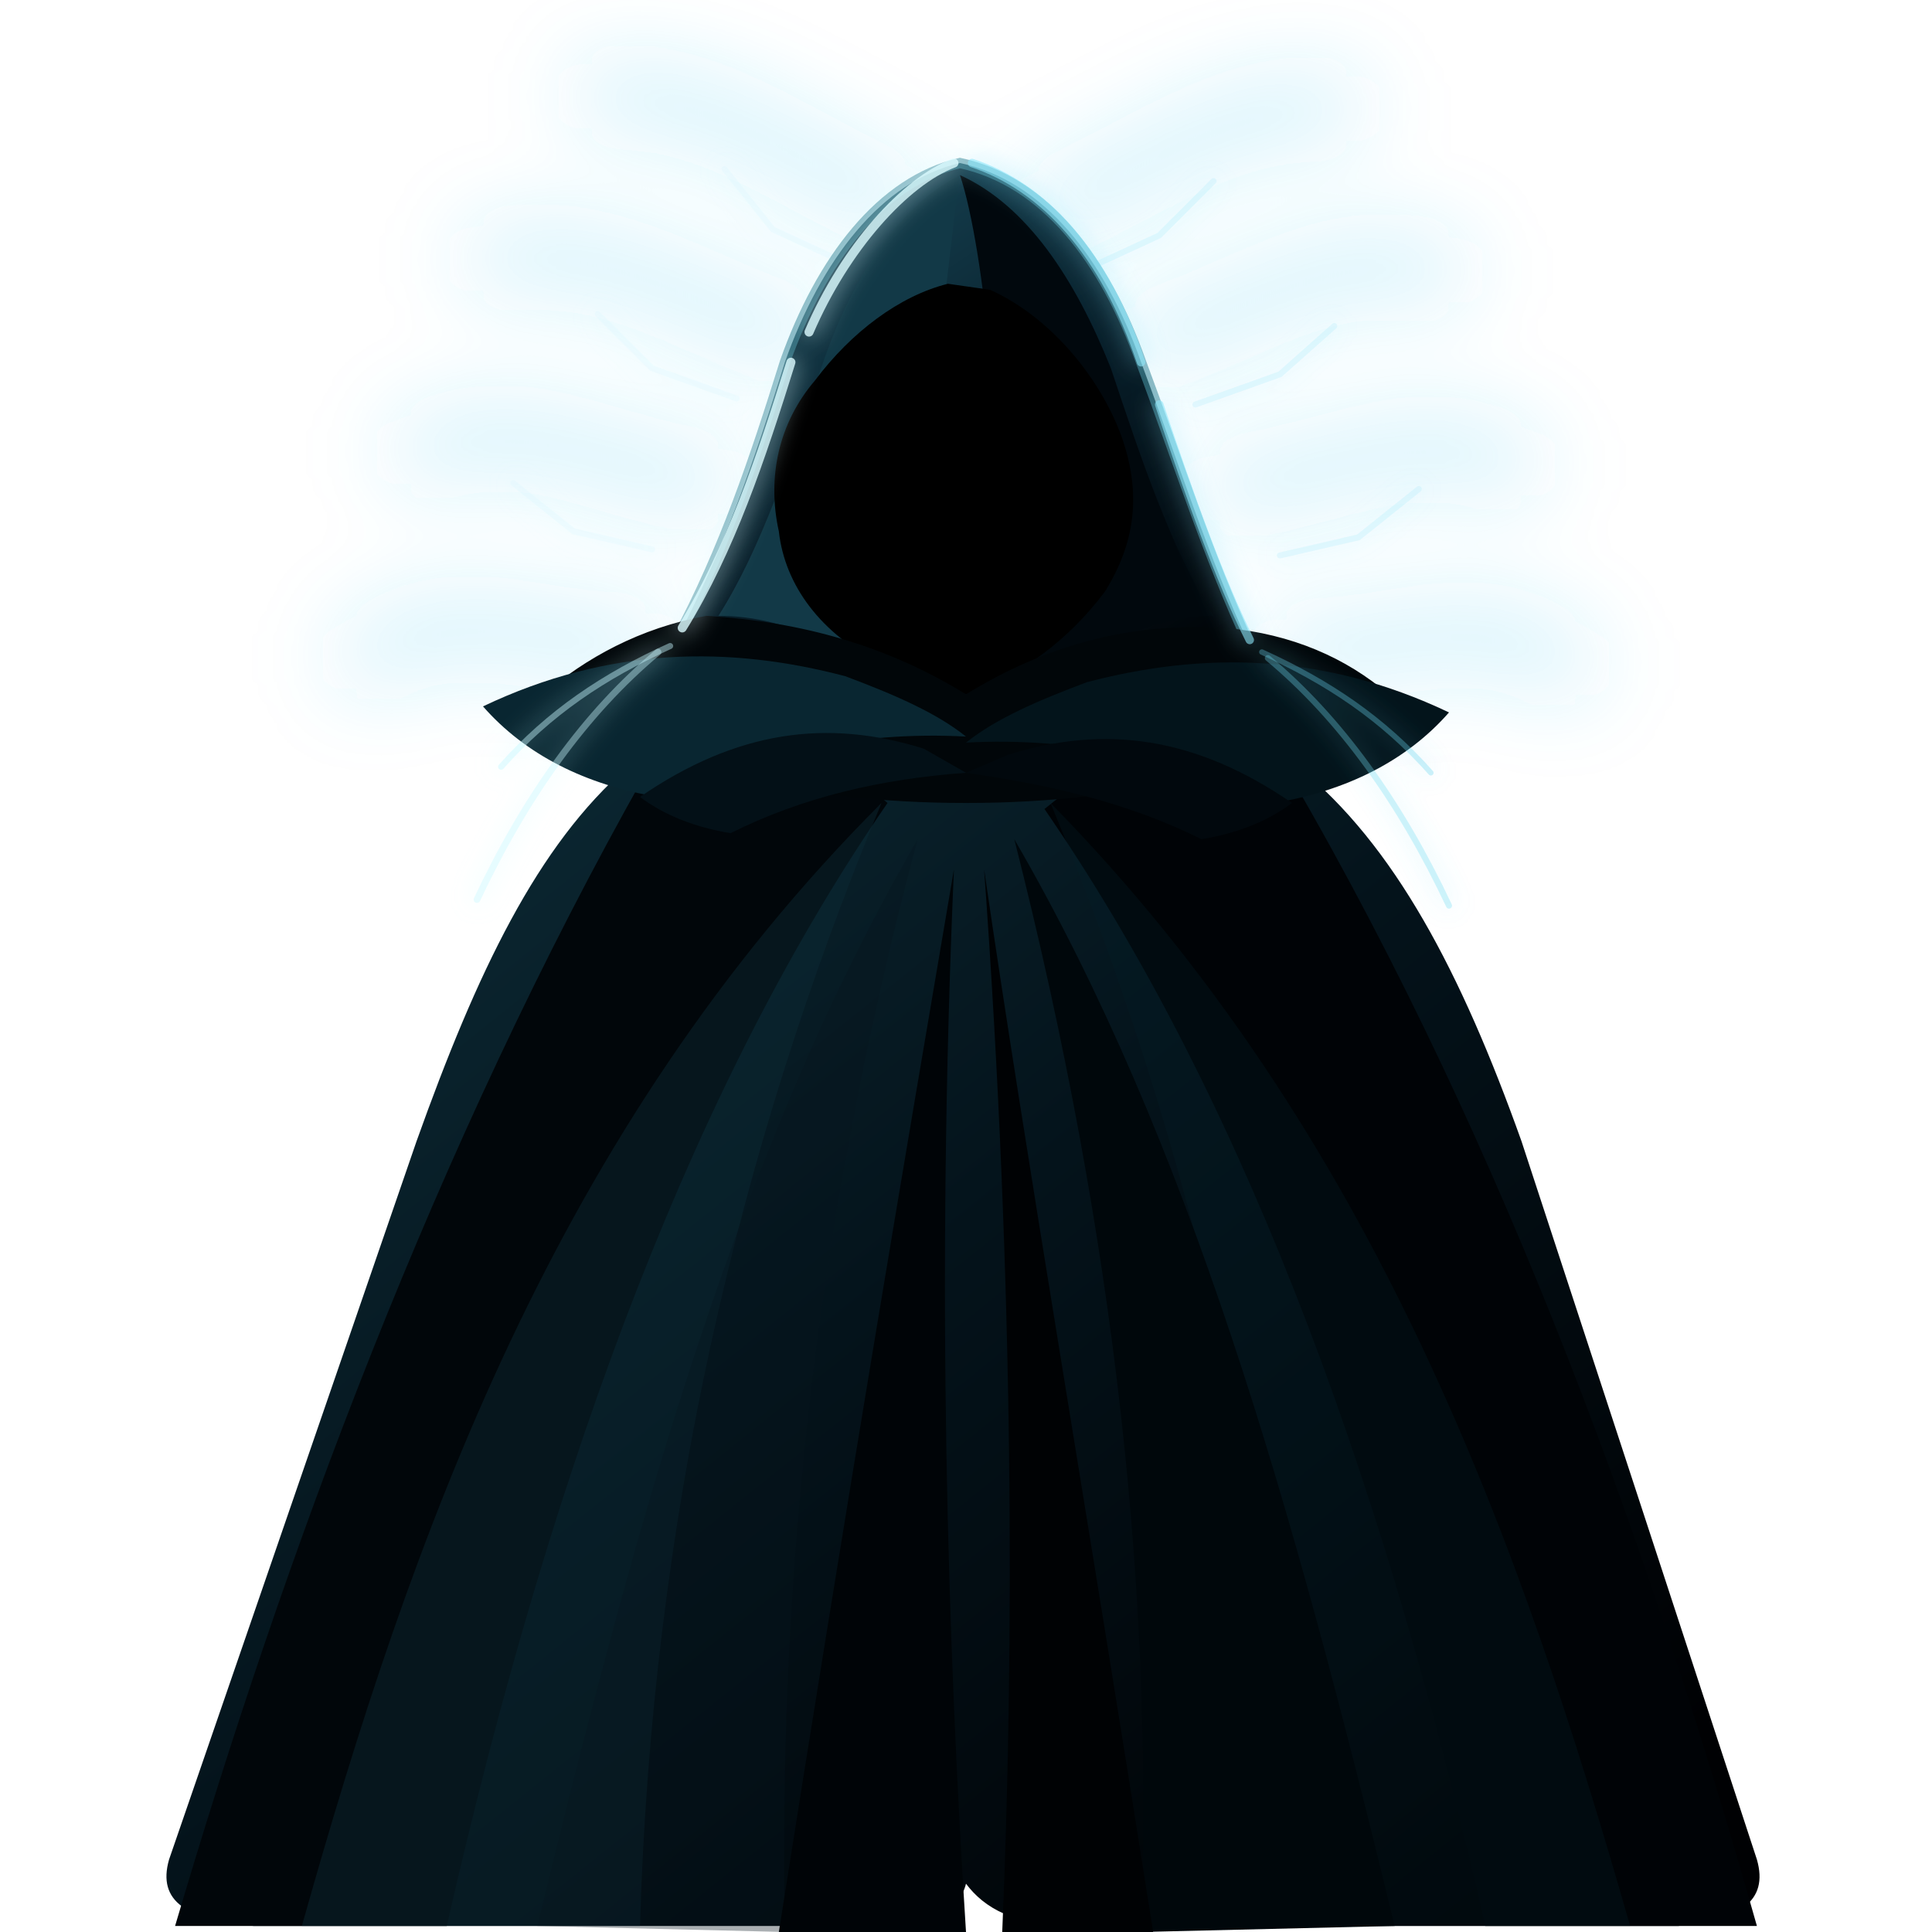
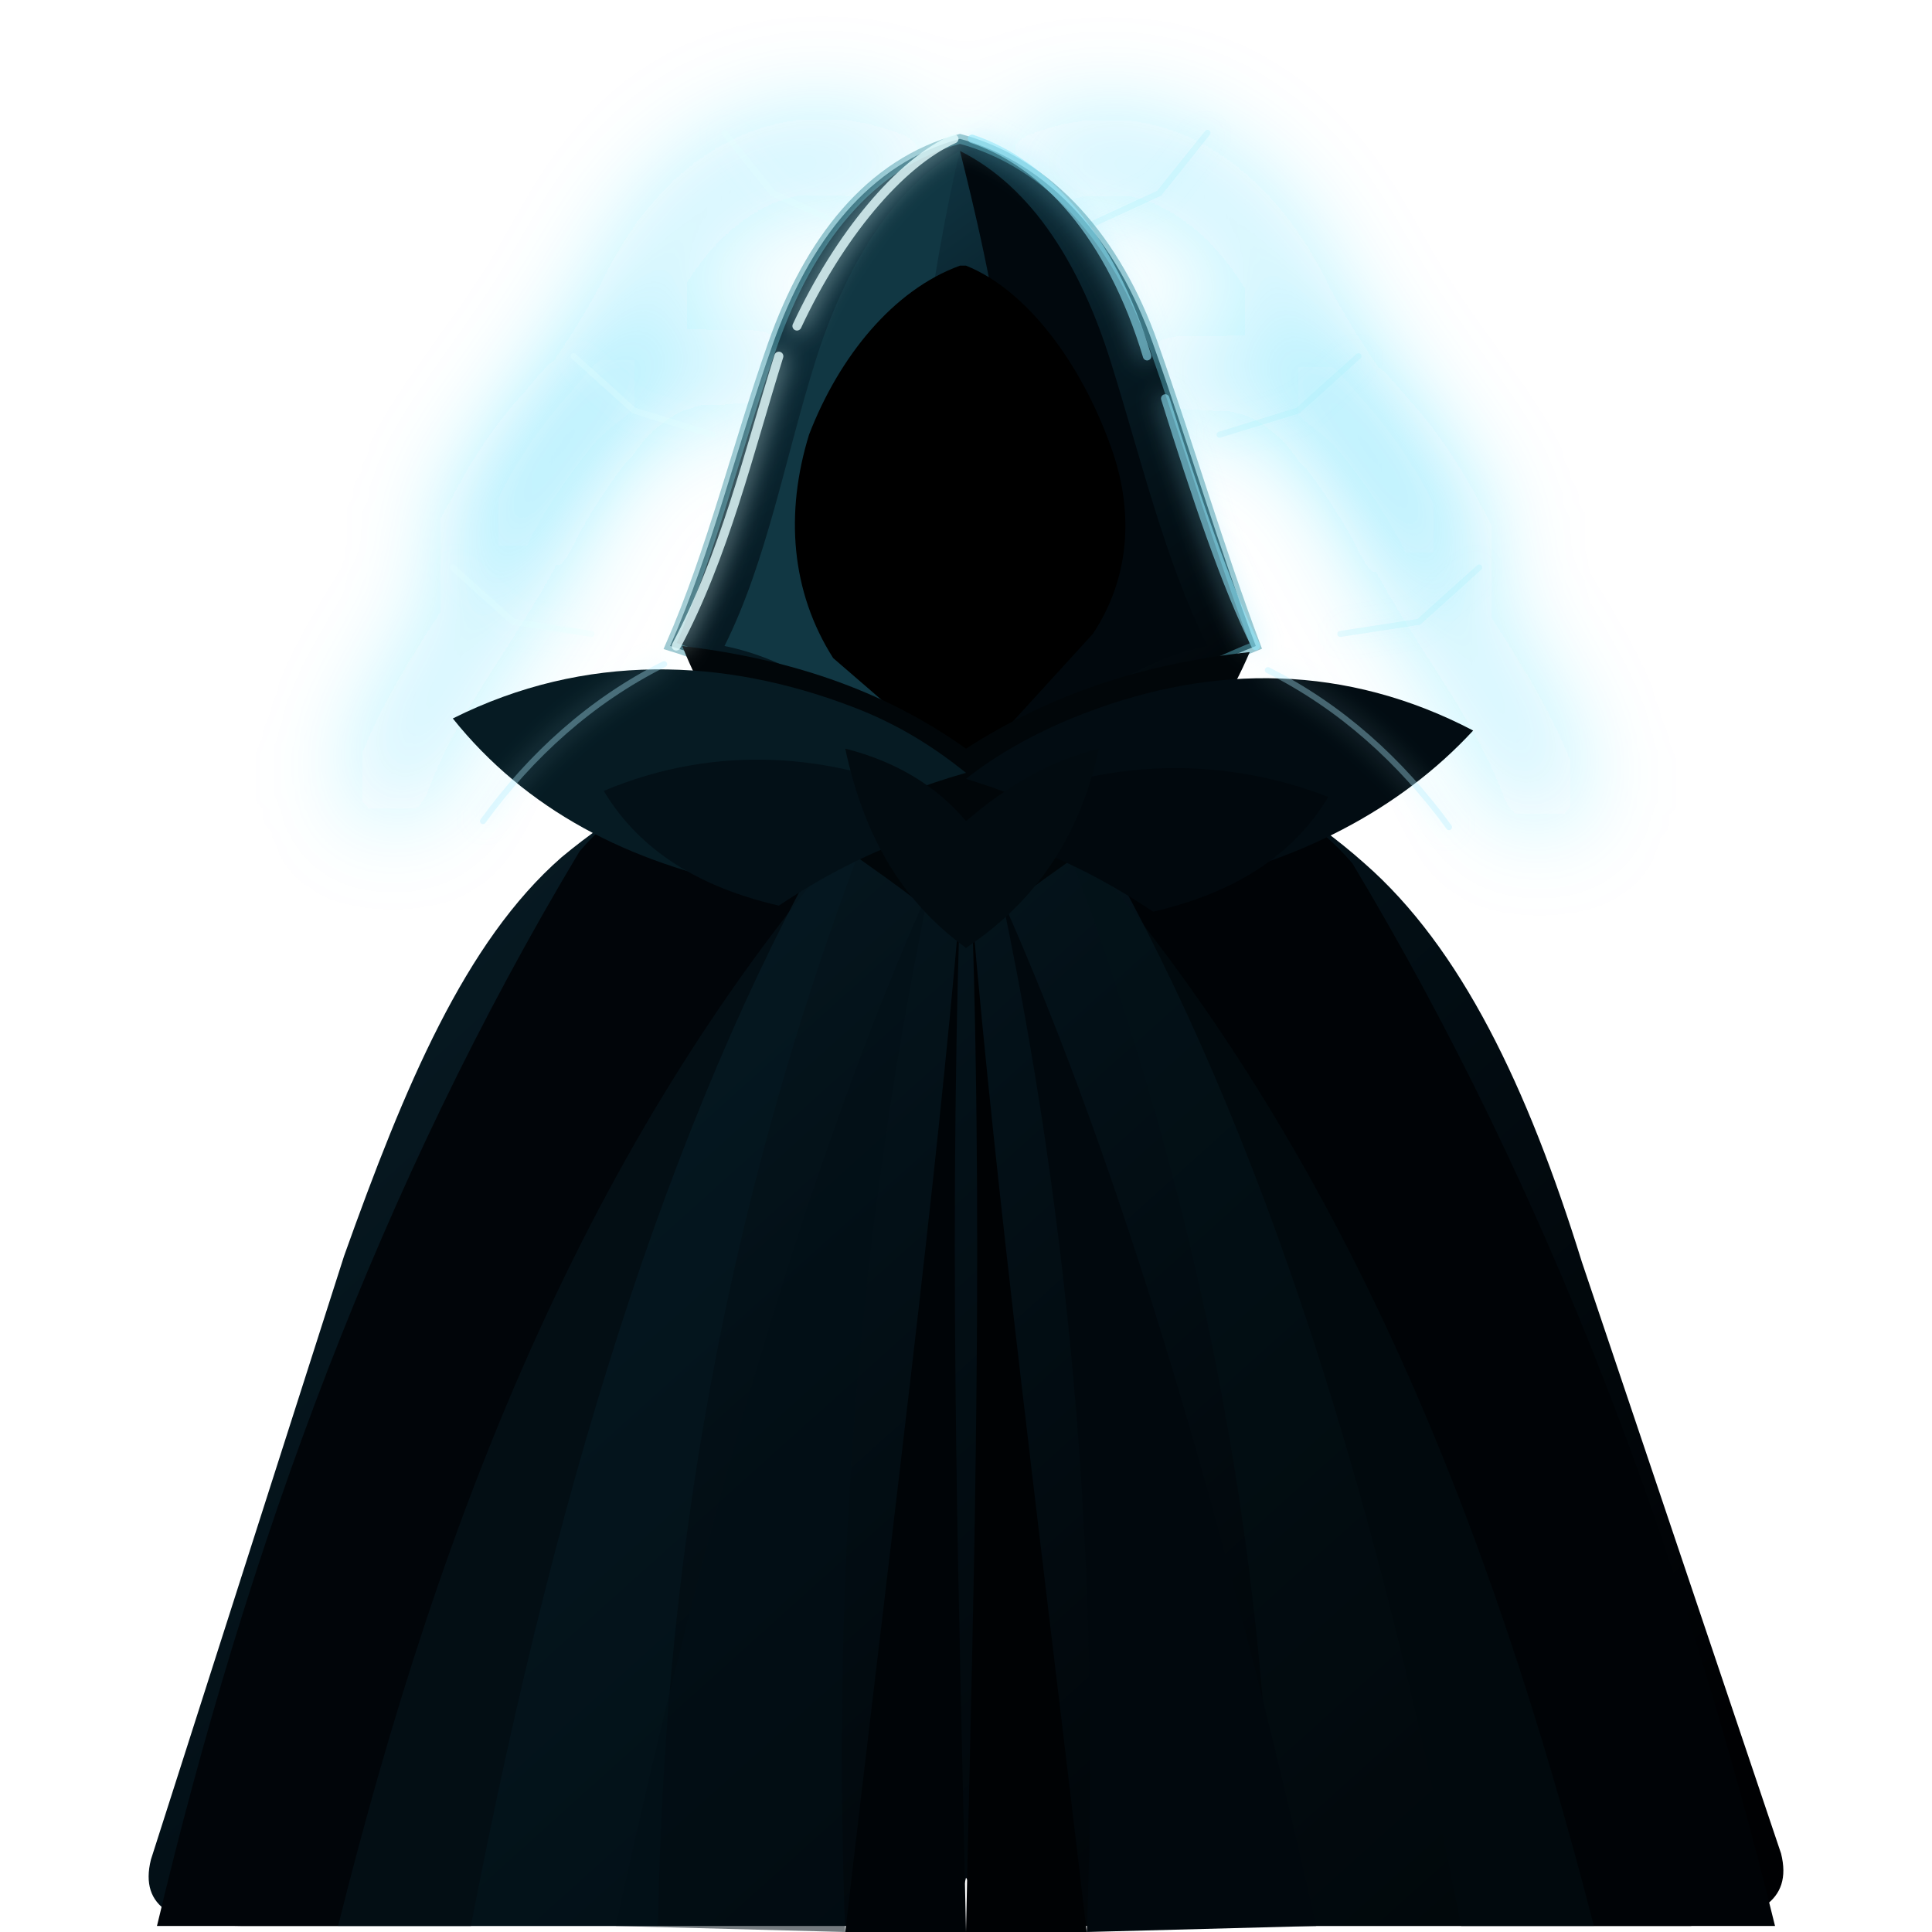
- <svg xmlns="http://www.w3.org/2000/svg" viewBox="0 0 32 32" role="img" aria-labelledby="t d" data-brand-vector-source="canonical-reference-v2-crushed-depth-parallax-v15-0">
+ <svg xmlns="http://www.w3.org/2000/svg" viewBox="0 0 32 32" role="img" aria-labelledby="t d" data-brand-vector-source="canonical-reference-v2-throat-aura-textile-v16-0">
  <defs>
-     <linearGradient id="c" x1="8" y1="12" x2="24" y2="32" gradientUnits="userSpaceOnUse">
-       <stop stop-color="#0c2934" />
-       <stop offset=".45" stop-color="#04131b" />
+     <linearGradient id="c" x1="7" y1="12" x2="25" y2="32" gradientUnits="userSpaceOnUse">
+       <stop stop-color="#081c25" />
+       <stop offset=".42" stop-color="#031017" />
      <stop offset="1" stop-color="#000103" />
    </linearGradient>
-     <linearGradient id="h" x1="13" y1="3" x2="19" y2="12" gradientUnits="userSpaceOnUse">
-       <stop stop-color="#184657" />
-       <stop offset=".5" stop-color="#071d28" />
+     <linearGradient id="h" x1="12" y1="2" x2="20" y2="13" gradientUnits="userSpaceOnUse">
+       <stop stop-color="#164454" />
+       <stop offset=".48" stop-color="#061b24" />
      <stop offset="1" stop-color="#000205" />
    </linearGradient>
-     <filter id="b" x="-130%" y="-130%" width="360%" height="360%">
-       <feGaussianBlur stdDeviation=".72" />
+     <filter id="b" x="-160%" y="-160%" width="420%" height="420%">
+       <feGaussianBlur stdDeviation=".82" />
    </filter>
-     <filter id="g" x="-140%" y="-140%" width="380%" height="380%">
+     <filter id="g" x="-150%" y="-150%" width="400%" height="400%">
      <feGaussianBlur stdDeviation=".2" result="x" />
      <feMerge>
        <feMergeNode in="x" />
        <feMergeNode in="SourceGraphic" />
      </feMerge>
    </filter>
  </defs>
  <g aria-hidden="true" fill="none" stroke-linecap="round">
-     <g filter="url(#b)" stroke="#31c9f4" stroke-opacity=".22" stroke-width="1.05">
-       <path d="M14.8 3.4C12.9 2.5 11.7 1.5 10 1.6 M13.1 5.6C11.2 4.9 10 4 8.2 4.3 M11.7 8C9.8 7.7 8.7 6.8 7 7.5 M10.5 10.7C8.7 10.7 7.6 9.9 6.1 10.9 M17.4 3.5C19.3 2.6 20.4 1.7 22.1 1.8 M19 5.7C21 5 22 4.1 23.8 4.5 M20.4 8.1C22.3 7.8 23.4 7 25 7.7 M21.5 10.8C23.3 10.8 24.4 10 25.9 11" />
+     <g filter="url(#b)" stroke="#2bd3fb" stroke-opacity=".3" stroke-width="1.2">
+       <path d="M14.7 2.8C12.9 2.1 11.4 3.2 10.6 4.8C9.8 6.4 8.8 7.4 8 8.8" />
+       <path d="M12.5 6.1C10.9 5.8 9.6 7 8.9 8.6C8.2 10.1 7.1 11.3 6.5 12.9" />
+       <path d="M17.3 2.8C19.1 2.1 20.6 3.3 21.4 4.9C22.2 6.5 23.2 7.5 24 8.9" />
+       <path d="M19.5 6.2C21.1 5.9 22.4 7.1 23.1 8.7C23.8 10.2 24.9 11.4 25.5 13" />
    </g>
    <g filter="url(#g)" stroke-width=".1">
-       <path d="M14.1 4.4L12.8 3.8L12 2.8M12.2 6.6L10.8 6.1L9.9 5.2M10.8 9.1L9.5 8.8L8.5 8" stroke="#d9fbff" stroke-opacity=".25" />
-       <path d="M17.9 4.5L19.2 3.9L20.1 3M19.8 6.7L21.2 6.2L22.1 5.4M21.2 9.2L22.5 8.9L23.5 8.1" stroke="#91e6fa" stroke-opacity=".19" />
+       <path d="M14.1 3.8L12.8 3.2L12 2.2M11.8 7.2L10.5 6.8L9.5 5.9M9.8 10.5L8.5 10.3L7.5 9.4" stroke="#e5fdff" stroke-opacity=".3" />
+       <path d="M17.9 3.8L19.2 3.2L20 2.2M20.2 7.2L21.5 6.8L22.5 5.9M22.2 10.5L23.5 10.3L24.5 9.4" stroke="#9ceafb" stroke-opacity=".23" />
    </g>
  </g>
-   <path d="M16 10.7C13.9 10.6 12 11.3 10.4 12.7C8.9 14 7.9 16.1 6.9 18.9L2.8 30.8C2.6 31.5 3.1 31.8 4.2 31.9H14.5C15.5 31.9 15.9 31.6 16 31.2C16.3 31.6 16.8 31.9 17.8 31.9H27.8C28.8 31.8 29.3 31.5 29.1 30.8L25.2 18.9C24.2 16.1 23.1 14 21.5 12.7C20 11.3 18.1 10.6 16 10.7Z" fill="url(#c)" />
-   <path d="M2.9 31.9C4.7 25.8 7.2 19 10.7 12.8C11.8 11.8 13.1 11.9 14.7 13.3C11.6 17.8 9.2 24 7.4 31.9Z" fill="#01060a" />
-   <path d="M5 31.9C6.8 25.5 9.2 18.7 14.6 13.3C12.2 19.1 10.8 25.2 10.6 31.9Z" fill="#0b2a35" fill-opacity=".46" />
-   <path d="M8.9 31.9C10.6 24.9 12.3 18.9 15.2 13.9C13.4 20.6 12.9 26.6 13 32Z" fill="#061720" fill-opacity=".34" />
-   <path d="M12.9 32C14 25 15 19.1 15.8 14.4C15.5 21.3 15.7 27.3 16 32Z" fill="#000407" />
-   <path d="M29.1 31.9C27.4 25.9 25 19.1 21.4 12.9C20.3 11.9 19 12 17.3 13.4C20.4 17.9 22.8 24 24.6 31.9Z" fill="#000306" />
-   <path d="M27 31.9C25.2 25.6 22.8 18.8 17.4 13.3C19.8 19.1 21.2 25.2 21.4 31.9Z" fill="#061e28" fill-opacity=".32" />
-   <path d="M23.1 31.9C21.4 24.9 19.7 18.9 16.8 13.9C18.5 20.6 19.1 26.5 18.9 32Z" fill="#00070b" />
-   <path d="M19.1 32C18 25 17 19.2 16.3 14.4C16.8 21.3 16.8 27.3 16.6 32Z" fill="#000204" />
-   <path d="M15.9 2.7C14.6 3 13.6 4.3 13 6C12.5 7.6 12 9.1 11.2 10.6C12.6 10.2 13.9 10.5 15.1 11.4C15.6 11.7 15.8 12 16 12.3C16.3 11.9 16.7 11.6 17.1 11.4C18.2 10.7 19.4 10.4 20.7 10.7C20 9.2 19.5 7.6 18.9 6C18.3 4.3 17.3 3 15.9 2.7Z" fill="url(#h)" stroke="#438d9d" stroke-opacity=".6" stroke-width=".17" />
-   <path d="M15.9 2.9C14.9 3.4 14.1 4.6 13.6 6.1C13.1 7.6 12.6 9.1 11.9 10.2C13.1 10.2 14.3 10.8 15.8 12.2C15.3 9.9 15.3 7.9 15.5 6C15.7 4.7 15.8 3.5 15.9 2.9Z" fill="#123947" />
-   <path d="M15.9 2.9C17 3.4 17.8 4.6 18.4 6.1C18.9 7.6 19.4 9.1 20.1 10.2C19 10.2 17.8 10.8 16.1 12.2C16.6 9.9 16.6 7.9 16.4 6C16.3 4.7 16.1 3.5 15.9 2.9Z" fill="#01080d" />
-   <path d="M15.7 4.7C14.9 4.9 14.1 5.5 13.5 6.3C12.9 7 12.7 7.9 12.9 8.8C13 9.7 13.6 10.5 14.6 11L16 11.5C16.9 11.2 17.7 10.6 18.3 9.8C18.8 9 18.9 8.2 18.6 7.3C18.3 6.4 17.5 5.3 16.4 4.8Z" fill="#000" />
-   <path d="M11.7 10.2C13.3 10.3 14.7 10.7 16 11.5C17.3 10.7 18.7 10.3 20.3 10.4C21.4 10.5 22.3 10.9 23 11.5C21.1 12.7 18.8 13.3 16 13.3C13.2 13.3 10.8 12.7 9 11.5C9.7 10.9 10.6 10.4 11.7 10.2Z" fill="#010609" />
-   <path d="M8 11.7C10.1 10.7 12.1 10.7 14 11.2C14.8 11.5 15.5 11.8 16 12.2C14.2 12.1 12.4 12.5 10.9 13.2C9.7 13 8.7 12.5 8 11.7Z" fill="#092631" />
-   <path d="M10.6 13.2C12.2 12.1 13.7 11.9 15.3 12.4L16 12.8C14.6 12.9 13.3 13.2 12.1 13.8C11.5 13.7 11 13.5 10.6 13.2Z" fill="#031017" />
-   <path d="M24 11.8C21.9 10.8 19.9 10.8 18 11.3C17.2 11.6 16.5 11.9 16 12.3C17.8 12.2 19.6 12.6 21.1 13.3C22.3 13.1 23.3 12.6 24 11.8Z" fill="#03141b" />
-   <path d="M21.4 13.3C19.8 12.2 18.3 12 16.7 12.5L16 12.8C17.4 13 18.7 13.3 19.9 13.9C20.5 13.8 21 13.6 21.4 13.3Z" fill="#01080d" />
+   <path data-brand-cloak="" d="M16 12.2C13.3 11.9 11.1 12.7 9.3 14.2C7.7 15.6 6.7 18 5.7 20.8L2.5 30.8C2.3 31.6 2.9 31.9 4 31.9H14.4C15.4 31.9 15.9 31.6 16 31.1C16.3 31.6 16.8 31.9 17.8 31.9H28C29.1 31.8 29.7 31.5 29.5 30.7L26.2 20.9C25.3 18 24.2 15.7 22.6 14.3C20.8 12.7 18.6 11.9 16 12.2Z" fill="url(#c)" />
+   <path d="M2.6 31.9C4.1 25.6 6.3 19.6 9.6 14.1C10.8 12.7 12.4 12.5 14 13.4C11.3 18 9.3 24.1 7.8 31.9Z" fill="#010509" />
+   <path d="M5.6 31.9C7.3 25.1 9.8 18.6 14.5 13.4C12.2 19.3 11 25.3 10.9 31.9Z" fill="#071c25" fill-opacity=".42" />
+   <path d="M10.2 31.9C11.7 25 13.4 19.2 15.4 14.7C14.1 20.9 13.8 26.8 14 32Z" fill="#031017" fill-opacity=".55" />
+   <path d="M14 32C14.8 25.1 15.5 19.7 15.9 15C15.7 21.1 15.9 27 16 32Z" fill="#000407" />
+   <path d="M29.4 31.9C27.9 25.8 25.7 19.8 22.4 14.3C21.2 12.9 19.6 12.7 18 13.6C20.7 18.2 22.7 24.2 24.2 31.9Z" fill="#000306" />
+   <path d="M26.4 31.9C24.7 25.3 22.2 18.8 17.5 13.6C19.8 19.5 21 25.4 21.1 31.9Z" fill="#04131a" fill-opacity=".38" />
+   <path d="M21.8 31.9C20.3 25.2 18.6 19.4 16.6 14.9C17.9 21.1 18.2 26.9 18 32Z" fill="#01080d" />
+   <path d="M18 32C17.2 25.2 16.5 19.8 16.1 15.1C16.3 21.2 16.1 27.1 16 32Z" fill="#000204" />
+   <path data-brand-hood="" d="M15.9 2.3C14.4 2.7 13.4 4 12.8 5.7C12.2 7.4 11.8 9.1 11.1 10.7C12.1 11 13.1 11.6 14 12.2C14.7 12.7 15.4 13 16 13.1C16.7 13 17.4 12.6 18 12.2C18.9 11.6 19.8 11.1 20.8 10.7C20.2 9.1 19.7 7.4 19.1 5.7C18.5 4 17.4 2.7 15.9 2.3Z" fill="url(#h)" stroke="#4a97a7" stroke-opacity=".57" stroke-width=".16" />
+   <path d="M15.9 2.5C14.8 3.1 14 4.4 13.5 6C13 7.6 12.7 9.3 12 10.7C13 10.9 14 11.5 15.5 12.8C15 10.7 15 8.6 15.2 6.6C15.4 4.9 15.7 3.3 15.9 2.5Z" fill="#113743" />
+   <path d="M15.9 2.5C17.1 3.1 17.9 4.4 18.4 6C18.9 7.6 19.3 9.3 20 10.7C19 10.9 18 11.5 16.4 12.8C16.9 10.7 16.9 8.6 16.7 6.6C16.5 4.9 16.1 3.3 15.9 2.5Z" fill="#01080d" />
+   <path data-brand-face-void="" d="M15.9 4.4C14.8 4.8 13.9 5.9 13.4 7.2C13 8.5 13.1 9.8 13.8 10.9L16 12.8L18.1 10.5C18.7 9.6 18.8 8.5 18.4 7.4C17.9 6 17 4.8 16 4.4Z" fill="#000" />
+   <path data-brand-neck-shadow="" d="M11.3 10.7C13 10.9 14.6 11.4 16 12.4C17.4 11.5 18.9 11 20.7 10.8C20.1 12.2 19.1 13.4 17.8 14.2C17.1 14.7 16.5 15.1 16 15.7C15.5 15.1 14.9 14.7 14.2 14.2C12.9 13.4 11.9 12.2 11.3 10.7Z" fill="#010609" />
+   <path d="M7.5 11.9C9.7 10.8 12 10.9 14.1 11.7C14.9 12 15.5 12.4 16 12.8C14.6 13.2 13.4 13.8 12.5 14.7C10.4 14.3 8.7 13.4 7.5 11.9Z" fill="#061b23" />
+   <path d="M24.4 12.1C22.3 11 20.1 11 18 11.8C17.2 12.1 16.5 12.5 16 12.9C17.3 13.3 18.5 13.9 19.4 14.7C21.5 14.3 23.2 13.4 24.4 12.1Z" fill="#020c12" />
+   <path d="M10 13.1C11.9 12.3 13.8 12.5 15.4 13.2L16 13.6C14.8 13.9 13.8 14.4 12.9 15C11.6 14.7 10.6 14.1 10 13.1Z" fill="#031017" />
+   <path d="M22 13.2C20.2 12.5 18.3 12.6 16.7 13.3L16 13.7C17.2 14 18.2 14.5 19.1 15.1C20.4 14.8 21.4 14.2 22 13.2Z" fill="#01080d" />
+   <path d="M14 12.4C14.8 12.6 15.5 13 16 13.6C16.7 13 17.4 12.6 18.2 12.4C17.9 13.8 17.2 14.9 16 15.7C14.9 14.9 14.3 13.8 14 12.4Z" fill="#020b10" />
  <g fill="none" stroke-linecap="round" filter="url(#g)">
-     <path d="M11.3 10.4C12.1 9.1 12.6 7.6 13.1 6M13.4 5.5C14 4.1 15 3 15.8 2.7" stroke="#dcfbff" stroke-opacity=".8" stroke-width=".15" />
-     <path d="M16.1 2.7C17.3 3.1 18.3 4.2 18.9 6M19.2 6.7C19.7 8.2 20.2 9.6 20.7 10.6" stroke="#8de6fa" stroke-opacity=".59" stroke-width=".14" />
-     <path d="M11.1 10.7C10 11.2 9.1 11.8 8.3 12.7" stroke="#c7f7ff" stroke-opacity=".44" stroke-width=".1" />
-     <path d="M20.9 10.8C22 11.3 22.9 11.9 23.7 12.8" stroke="#6bd5ef" stroke-opacity=".33" stroke-width=".09" />
-     <path d="M10.9 10.8C9.7 11.8 8.7 13.2 7.9 14.9" stroke="#c9f8ff" stroke-opacity=".4" stroke-width=".11" />
-     <path d="M21 10.9C22.2 11.9 23.2 13.3 24 15" stroke="#73daf0" stroke-opacity=".32" stroke-width=".1" />
+     <path d="M11.2 10.7C12 9.2 12.4 7.5 12.9 5.9M13.2 5.4C13.9 3.9 14.9 2.7 15.8 2.3" stroke="#e4fdff" stroke-opacity=".8" stroke-width=".15" />
+     <path d="M16.1 2.3C17.3 2.7 18.4 3.9 19 5.9M19.3 6.6C19.8 8.2 20.3 9.7 20.8 10.7" stroke="#92e7fa" stroke-opacity=".58" stroke-width=".14" />
+     <path d="M11 11C9.8 11.6 8.8 12.5 8 13.6M21 11.1C22.2 11.7 23.2 12.6 24 13.7" stroke="#aeefff" stroke-opacity=".35" stroke-width=".1" />
  </g>
</svg>
